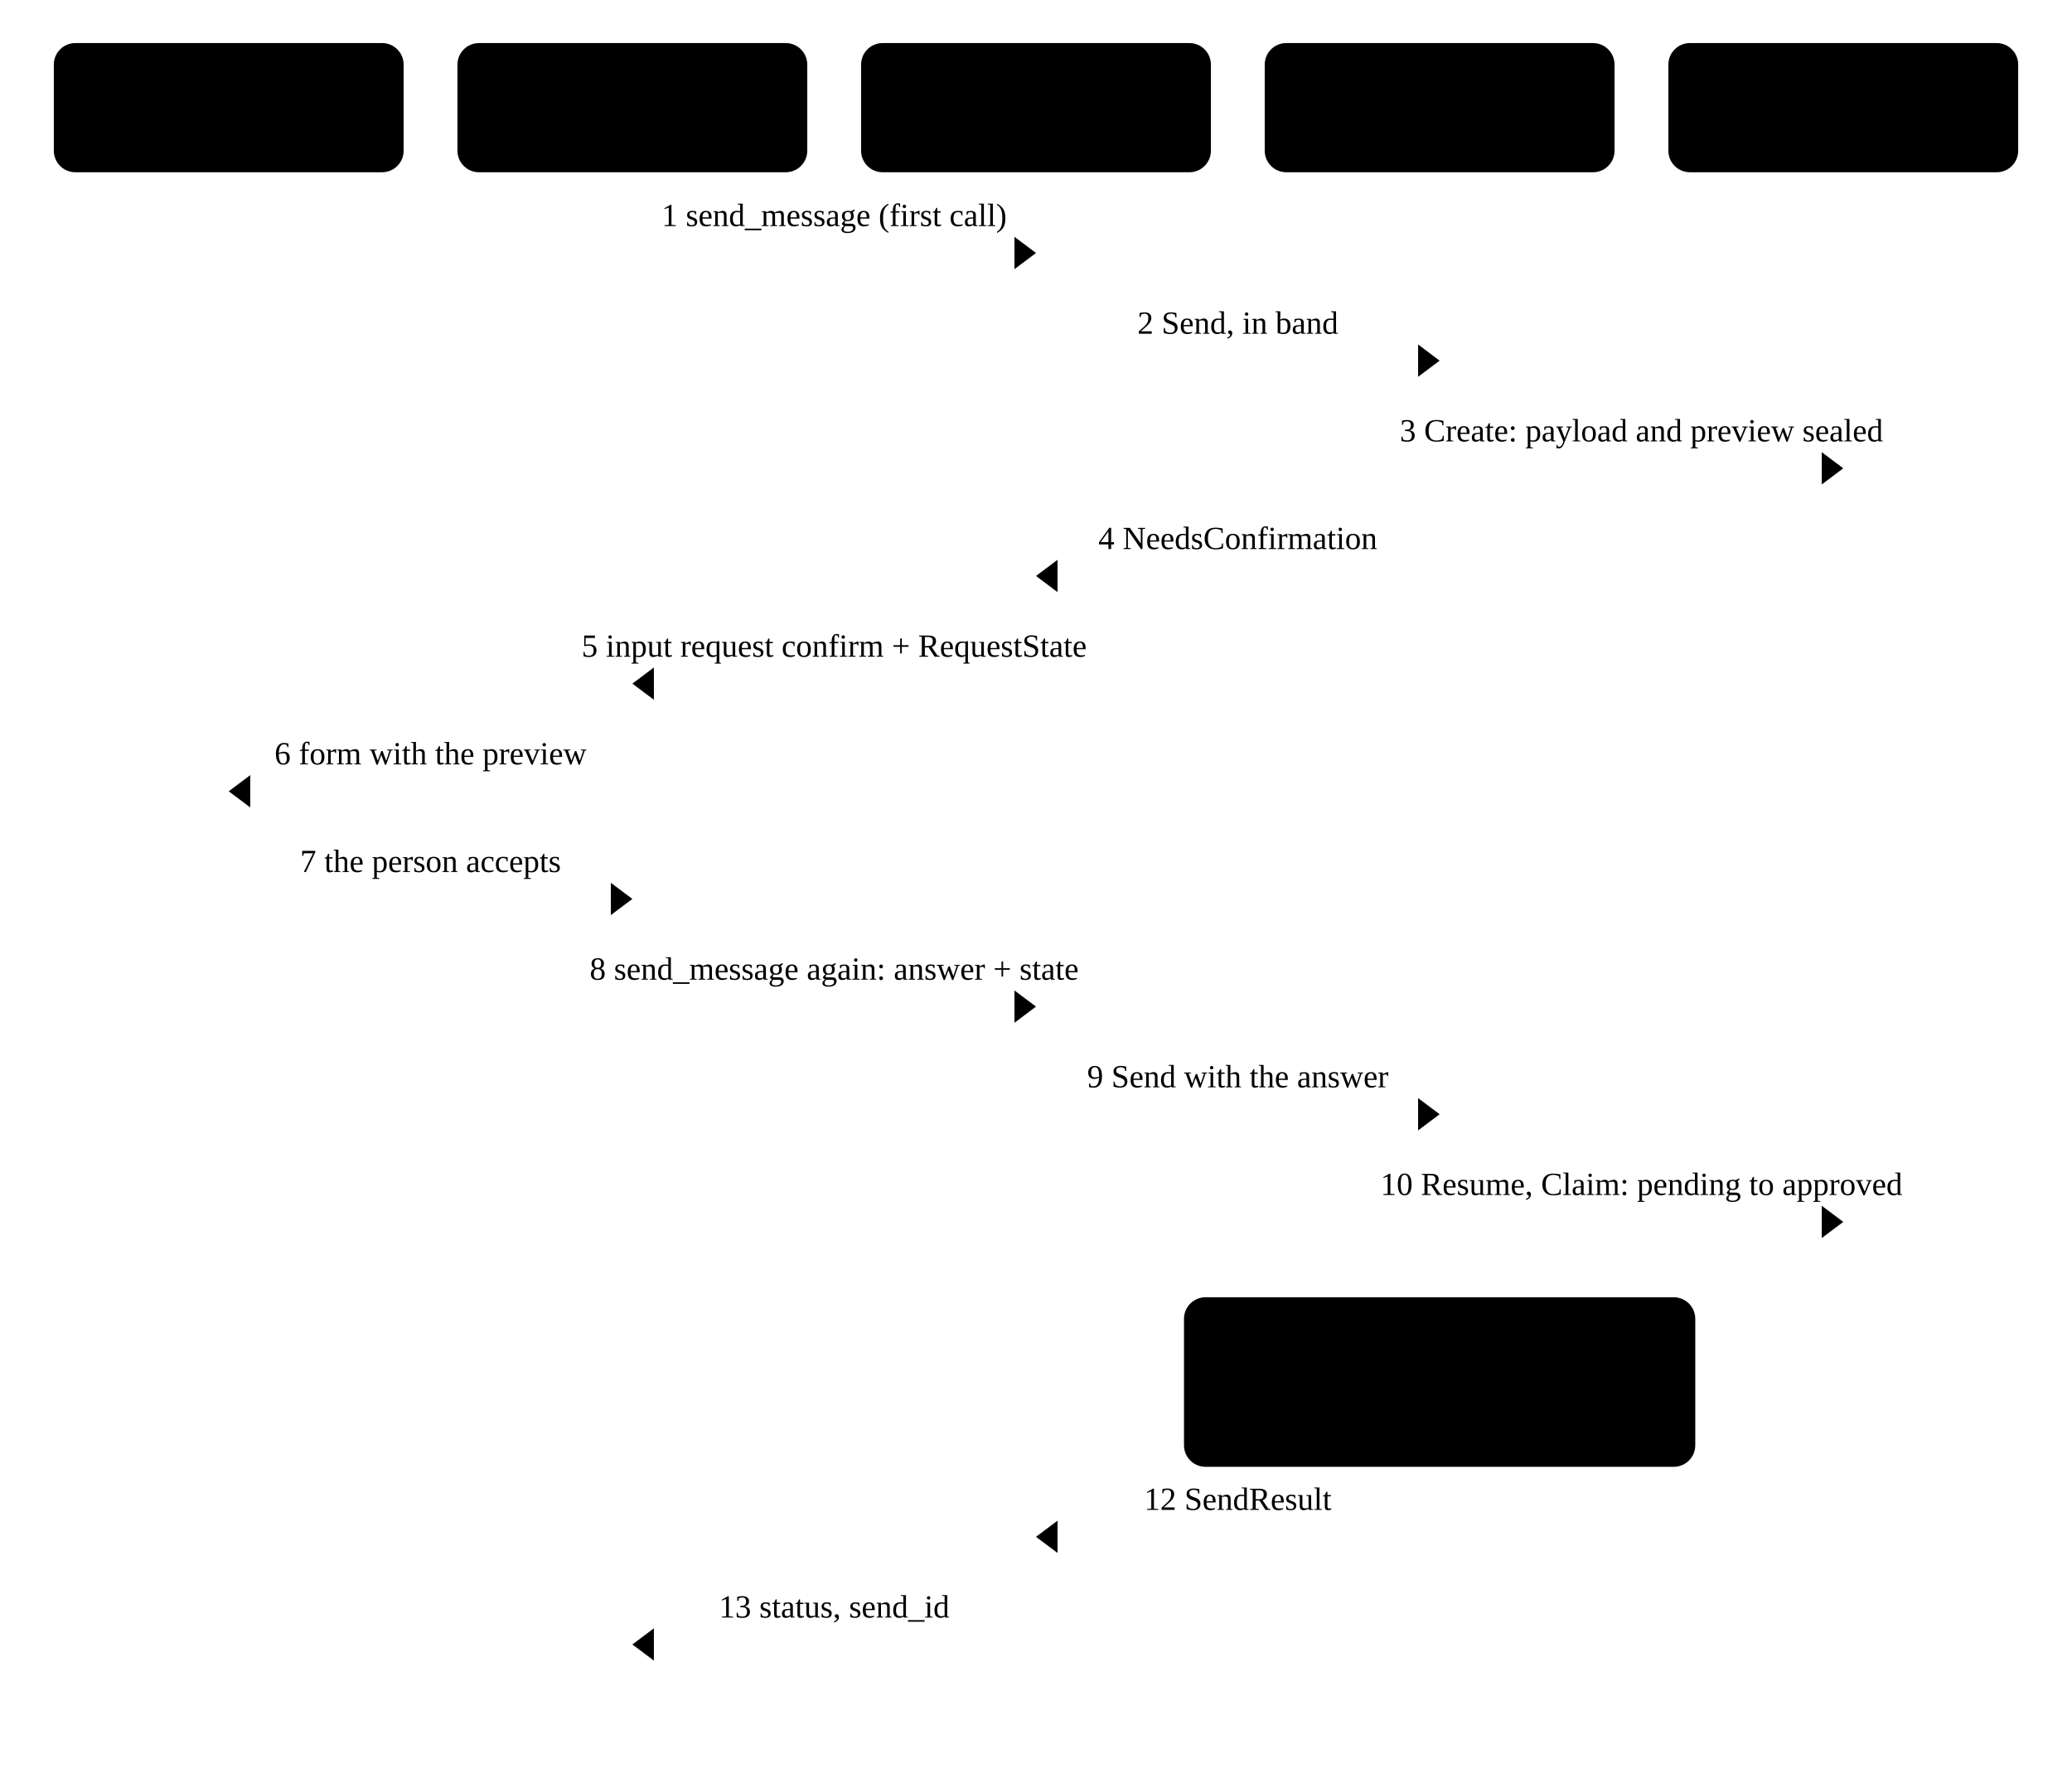
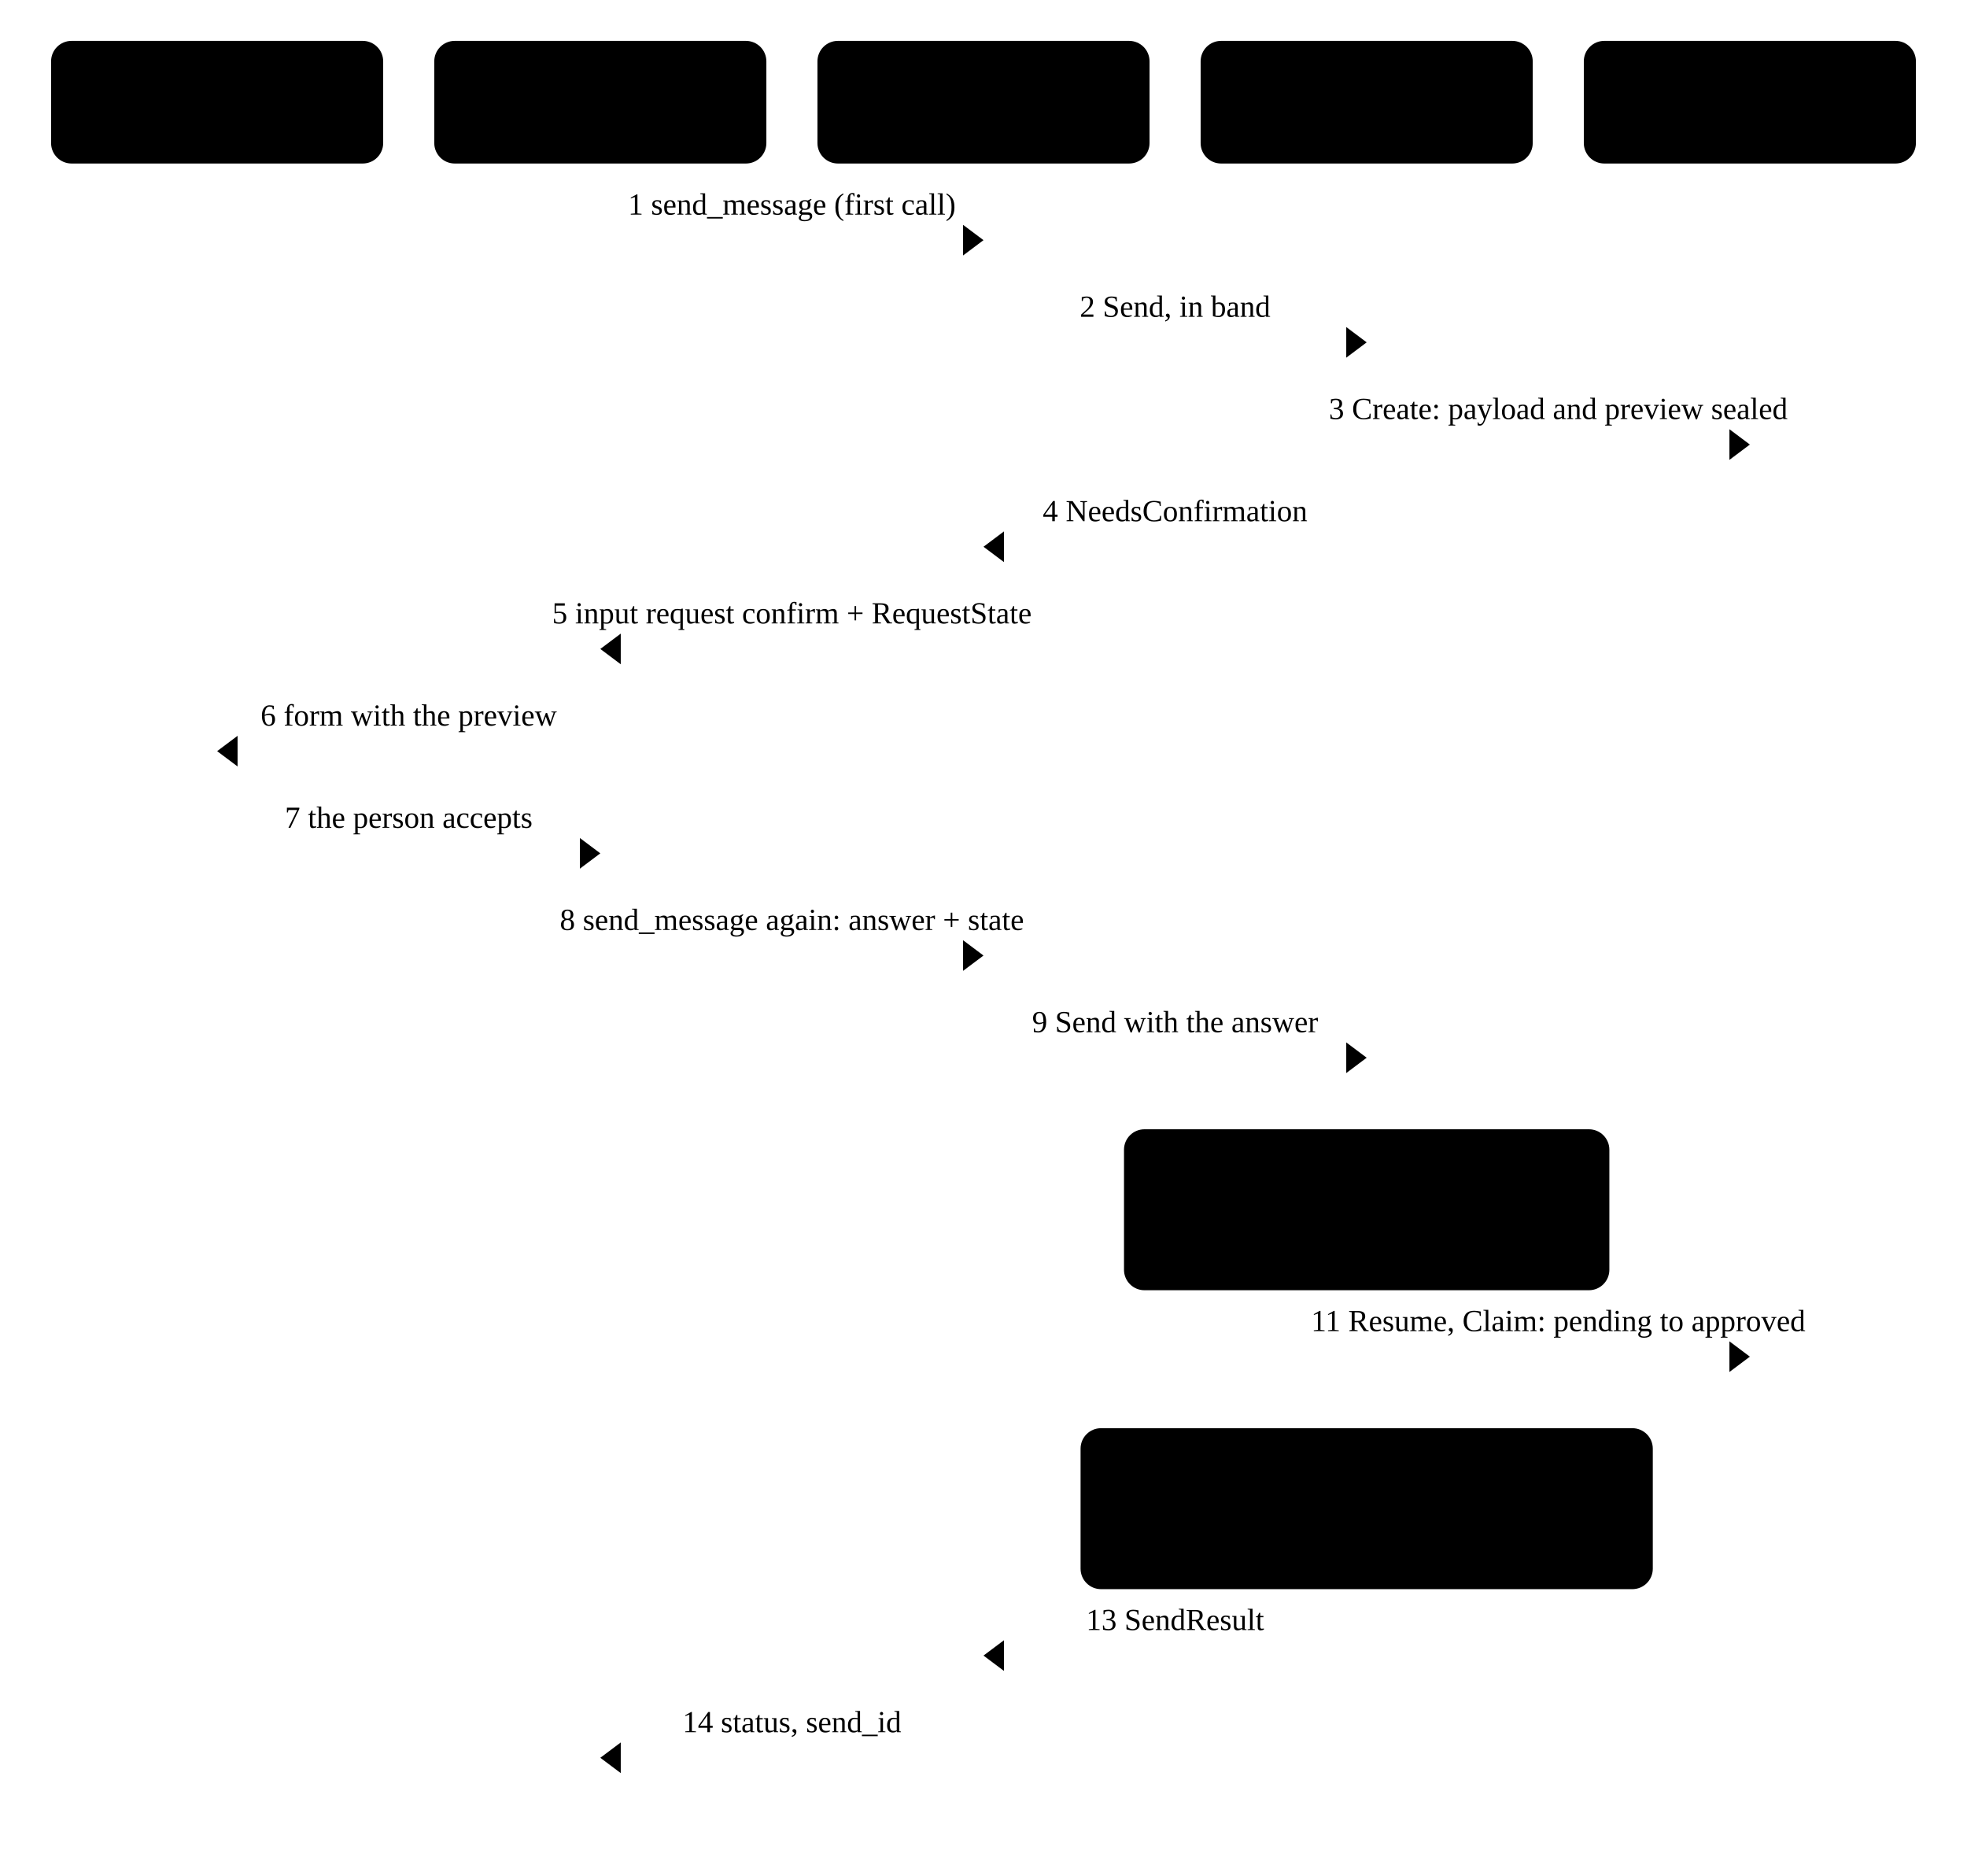
- <svg xmlns="http://www.w3.org/2000/svg" viewBox="0 0 770 657" role="img">
+ <svg xmlns="http://www.w3.org/2000/svg" viewBox="0 0 770 734" role="img">
  <rect class="d-box" x="20" y="16" width="130" height="48" rx="8" />
  <text class="d-text" x="85" y="40" text-anchor="middle" dominant-baseline="central">Person</text>
  <rect class="d-box" x="170" y="16" width="130" height="48" rx="8" />
  <text class="d-text" x="235" y="31.5" text-anchor="middle" dominant-baseline="central">AI app</text>
  <text class="d-soft" x="235" y="48.5" text-anchor="middle" dominant-baseline="central">(the client)</text>
  <rect class="d-box" x="320" y="16" width="130" height="48" rx="8" />
  <text class="d-text" x="385" y="40" text-anchor="middle" dominant-baseline="central">mcpserver</text>
  <rect class="d-box" x="470" y="16" width="130" height="48" rx="8" />
  <text class="d-text" x="535" y="40" text-anchor="middle" dominant-baseline="central">service</text>
  <rect class="d-box" x="620" y="16" width="130" height="48" rx="8" />
  <text class="d-text" x="685" y="31.5" text-anchor="middle" dominant-baseline="central">confirm</text>
  <text class="d-soft" x="685" y="48.5" text-anchor="middle" dominant-baseline="central">and store</text>
-   <path class="d-line" d="M85 64V641" />
-   <path class="d-line" d="M235 64V641" />
-   <path class="d-line" d="M385 64V641" />
-   <path class="d-line" d="M535 64V641" />
-   <path class="d-line" d="M685 64V641" />
+   <path class="d-line" d="M85 64V718" />
+   <path class="d-line" d="M235 64V718" />
+   <path class="d-line" d="M385 64V718" />
+   <path class="d-line" d="M535 64V718" />
+   <path class="d-line" d="M685 64V718" />
  <path class="d-line" d="M235 94H385M377 88L385 94L377 100" />
  <text class="d-soft" x="310" y="84" text-anchor="middle">1 send_message (first call)</text>
  <path class="d-line" d="M385 134H535M527 128L535 134L527 140" />
  <text class="d-soft" x="460" y="124" text-anchor="middle">2 Send, in band</text>
  <path class="d-line" d="M535 174H685M677 168L685 174L677 180" />
  <text class="d-soft" x="610" y="164" text-anchor="middle">3 Create: payload and preview sealed</text>
  <path class="d-line" d="M535 214H385M393 208L385 214L393 220" />
  <text class="d-soft" x="460" y="204" text-anchor="middle">4 NeedsConfirmation</text>
  <path class="d-line" d="M385 254H235M243 248L235 254L243 260" />
  <text class="d-soft" x="310" y="244" text-anchor="middle">5 input request confirm + RequestState</text>
  <path class="d-line" d="M235 294H85M93 288L85 294L93 300" />
  <text class="d-soft" x="160" y="284" text-anchor="middle">6 form with the preview</text>
  <path class="d-line" d="M85 334H235M227 328L235 334L227 340" />
  <text class="d-soft" x="160" y="324" text-anchor="middle">7 the person accepts</text>
  <path class="d-line" d="M235 374H385M377 368L385 374L377 380" />
  <text class="d-soft" x="310" y="364" text-anchor="middle">8 send_message again: answer + state</text>
  <path class="d-line" d="M385 414H535M527 408L535 414L527 420" />
  <text class="d-soft" x="460" y="404" text-anchor="middle">9 Send with the answer</text>
-   <path class="d-line" d="M535 454H685M677 448L685 454L677 460" />
-   <text class="d-soft" x="610" y="444" text-anchor="middle">10 Resume, Claim: pending to approved</text>
-   <rect class="d-box" x="440" y="482" width="190" height="63" rx="8" />
-   <text class="d-text" x="535" y="496.5" text-anchor="middle" dominant-baseline="central">11 service</text>
-   <text class="d-soft" x="535" y="513.5" text-anchor="middle" dominant-baseline="central">build again, samePreview,</text>
-   <text class="d-soft" x="535" y="530.5" text-anchor="middle" dominant-baseline="central">deliver (Outbox.Enqueue)</text>
-   <path class="d-line" d="M535 571H385M393 565L385 571L393 577" />
-   <text class="d-soft" x="460" y="561" text-anchor="middle">12 SendResult</text>
-   <path class="d-line" d="M385 611H235M243 605L235 611L243 617" />
-   <text class="d-soft" x="310" y="601" text-anchor="middle">13 status, send_id</text>
+   <rect class="d-box" x="440" y="442" width="190" height="63" rx="8" />
+   <text class="d-text" x="535" y="456.5" text-anchor="middle" dominant-baseline="central">10 service</text>
+   <text class="d-soft" x="535" y="473.5" text-anchor="middle" dominant-baseline="central">builds the message again</text>
+   <text class="d-soft" x="535" y="490.5" text-anchor="middle" dominant-baseline="central">(prepareSend)</text>
+   <path class="d-line" d="M535 531H685M677 525L685 531L677 537" />
+   <text class="d-soft" x="610" y="521" text-anchor="middle">11 Resume, Claim: pending to approved</text>
+   <rect class="d-box" x="423" y="559" width="224" height="63" rx="8" />
+   <text class="d-text" x="535" y="573.5" text-anchor="middle" dominant-baseline="central">12 service</text>
+   <text class="d-soft" x="535" y="590.5" text-anchor="middle" dominant-baseline="central">compares (samePreview),</text>
+   <text class="d-soft" x="535" y="607.5" text-anchor="middle" dominant-baseline="central">then delivers (Outbox.Enqueue)</text>
+   <path class="d-line" d="M535 648H385M393 642L385 648L393 654" />
+   <text class="d-soft" x="460" y="638" text-anchor="middle">13 SendResult</text>
+   <path class="d-line" d="M385 688H235M243 682L235 688L243 694" />
+   <text class="d-soft" x="310" y="678" text-anchor="middle">14 status, send_id</text>
</svg>
